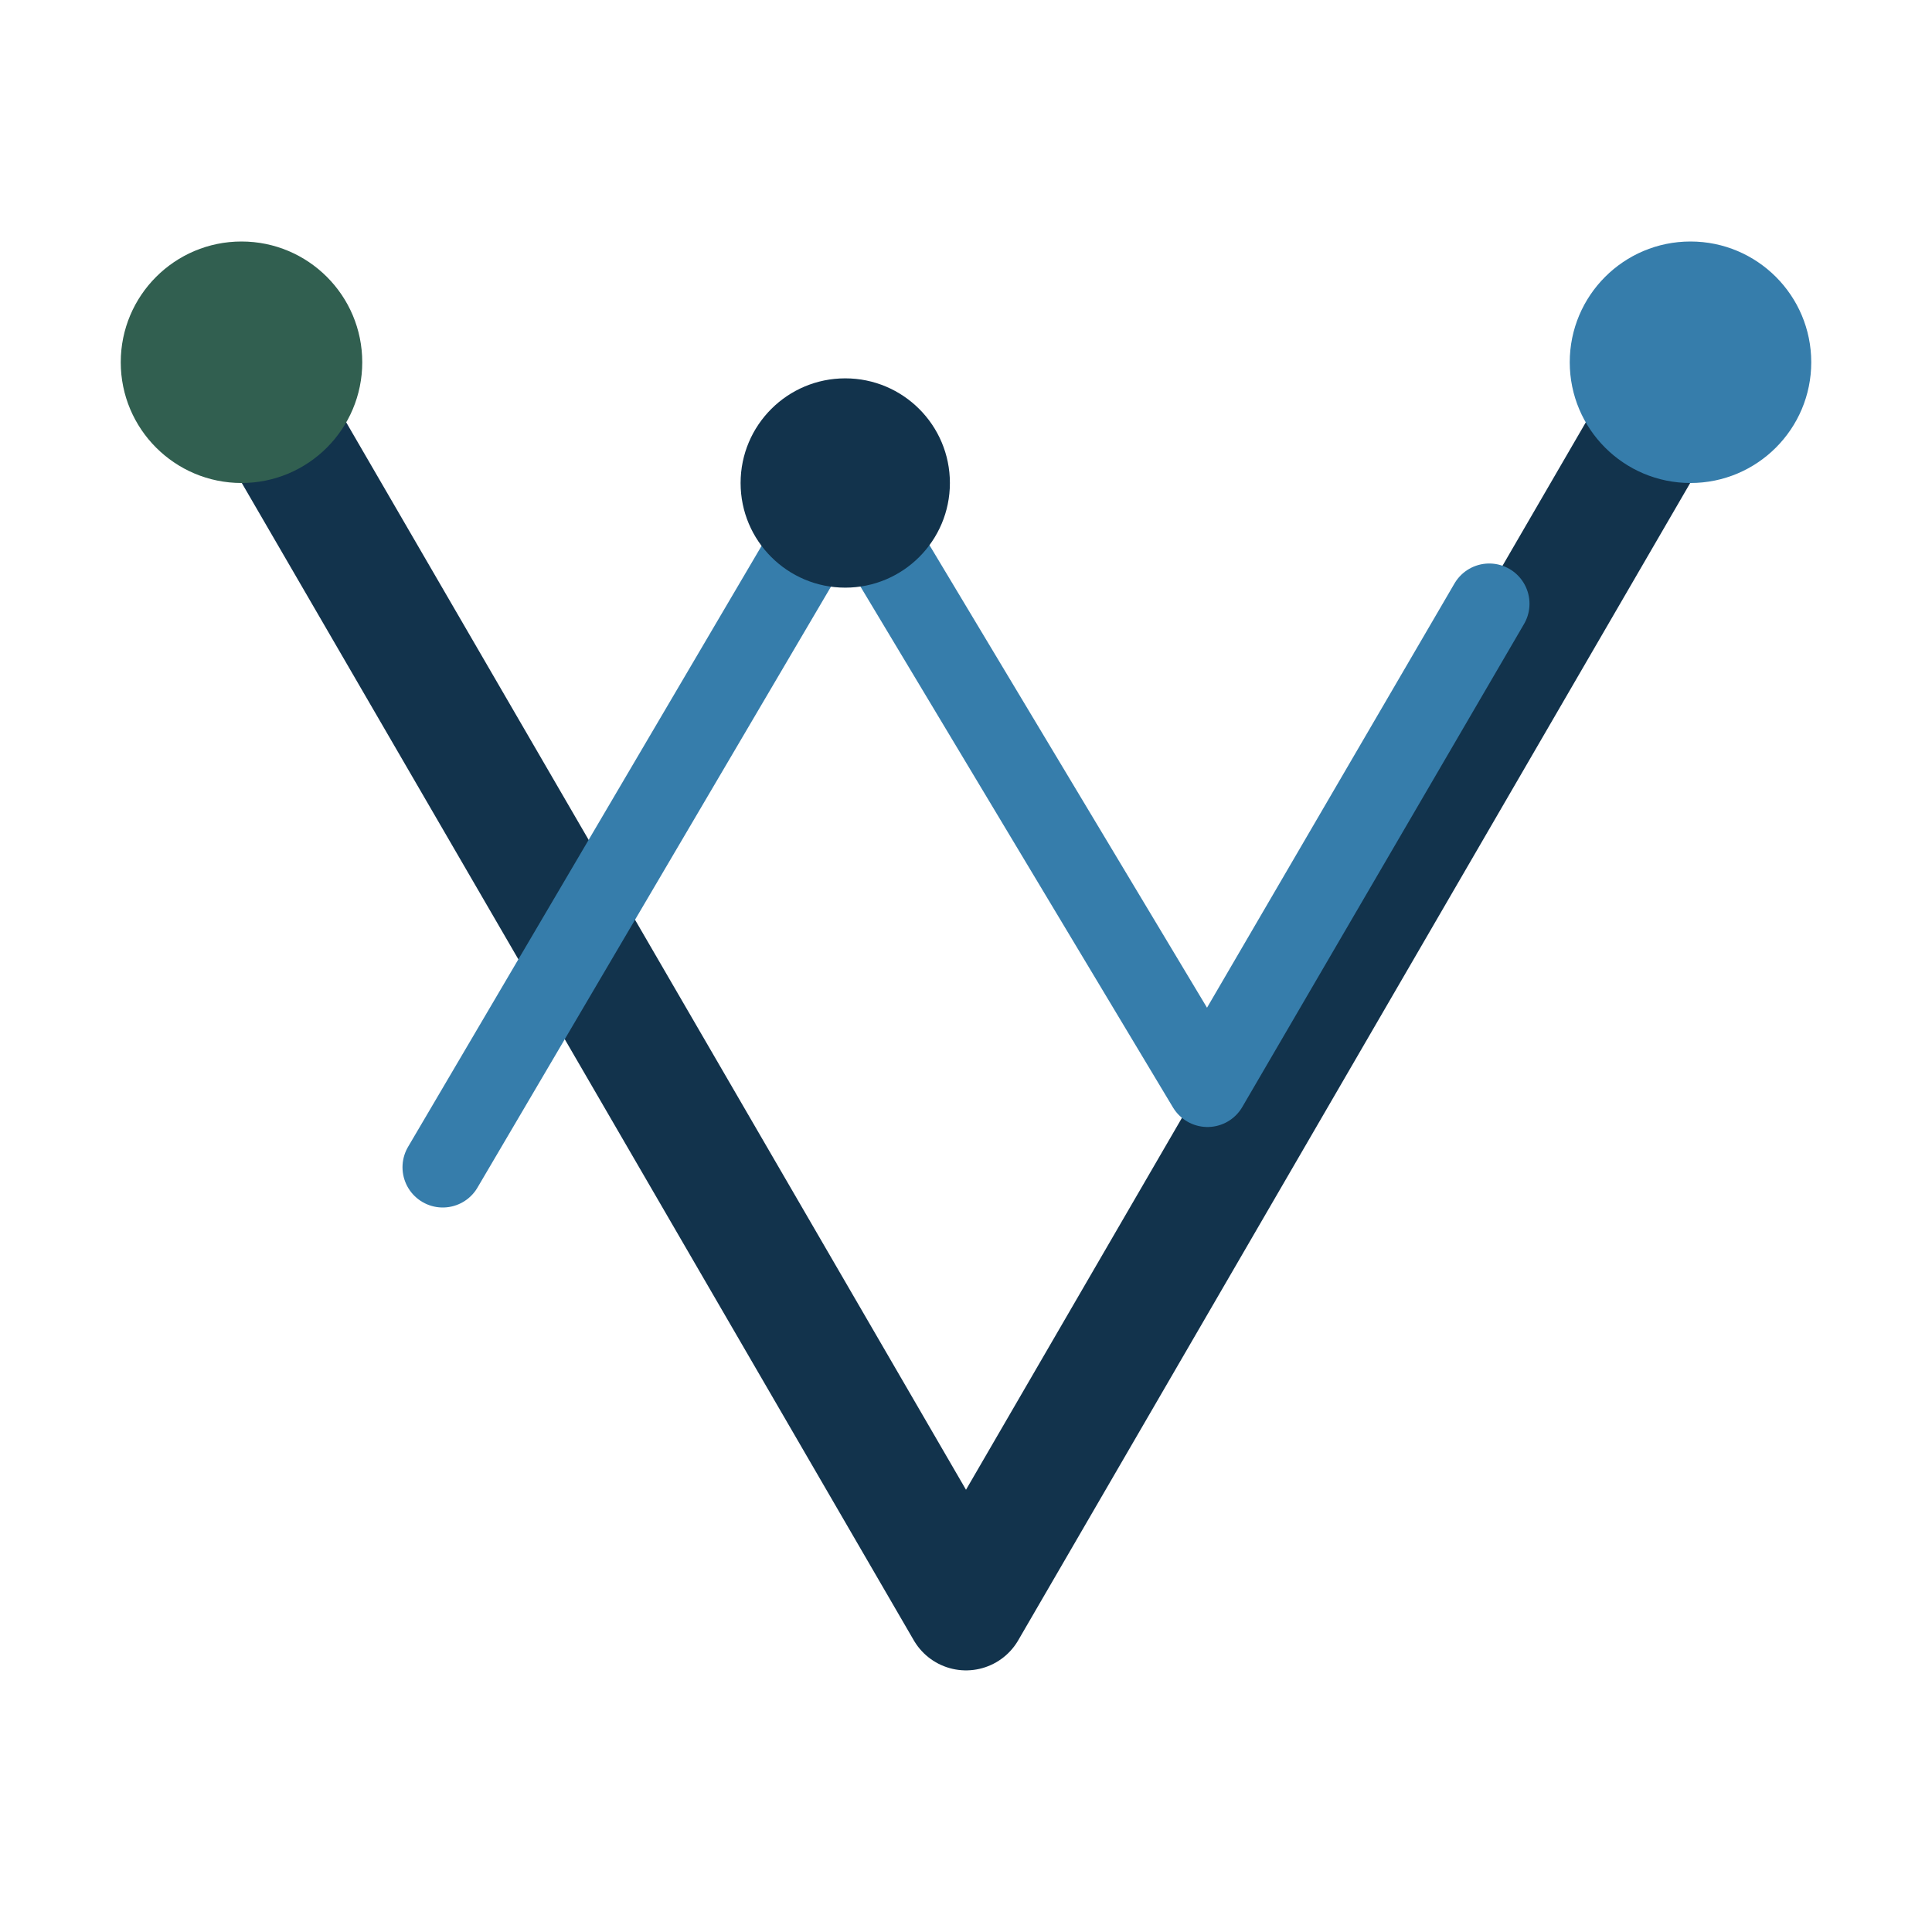
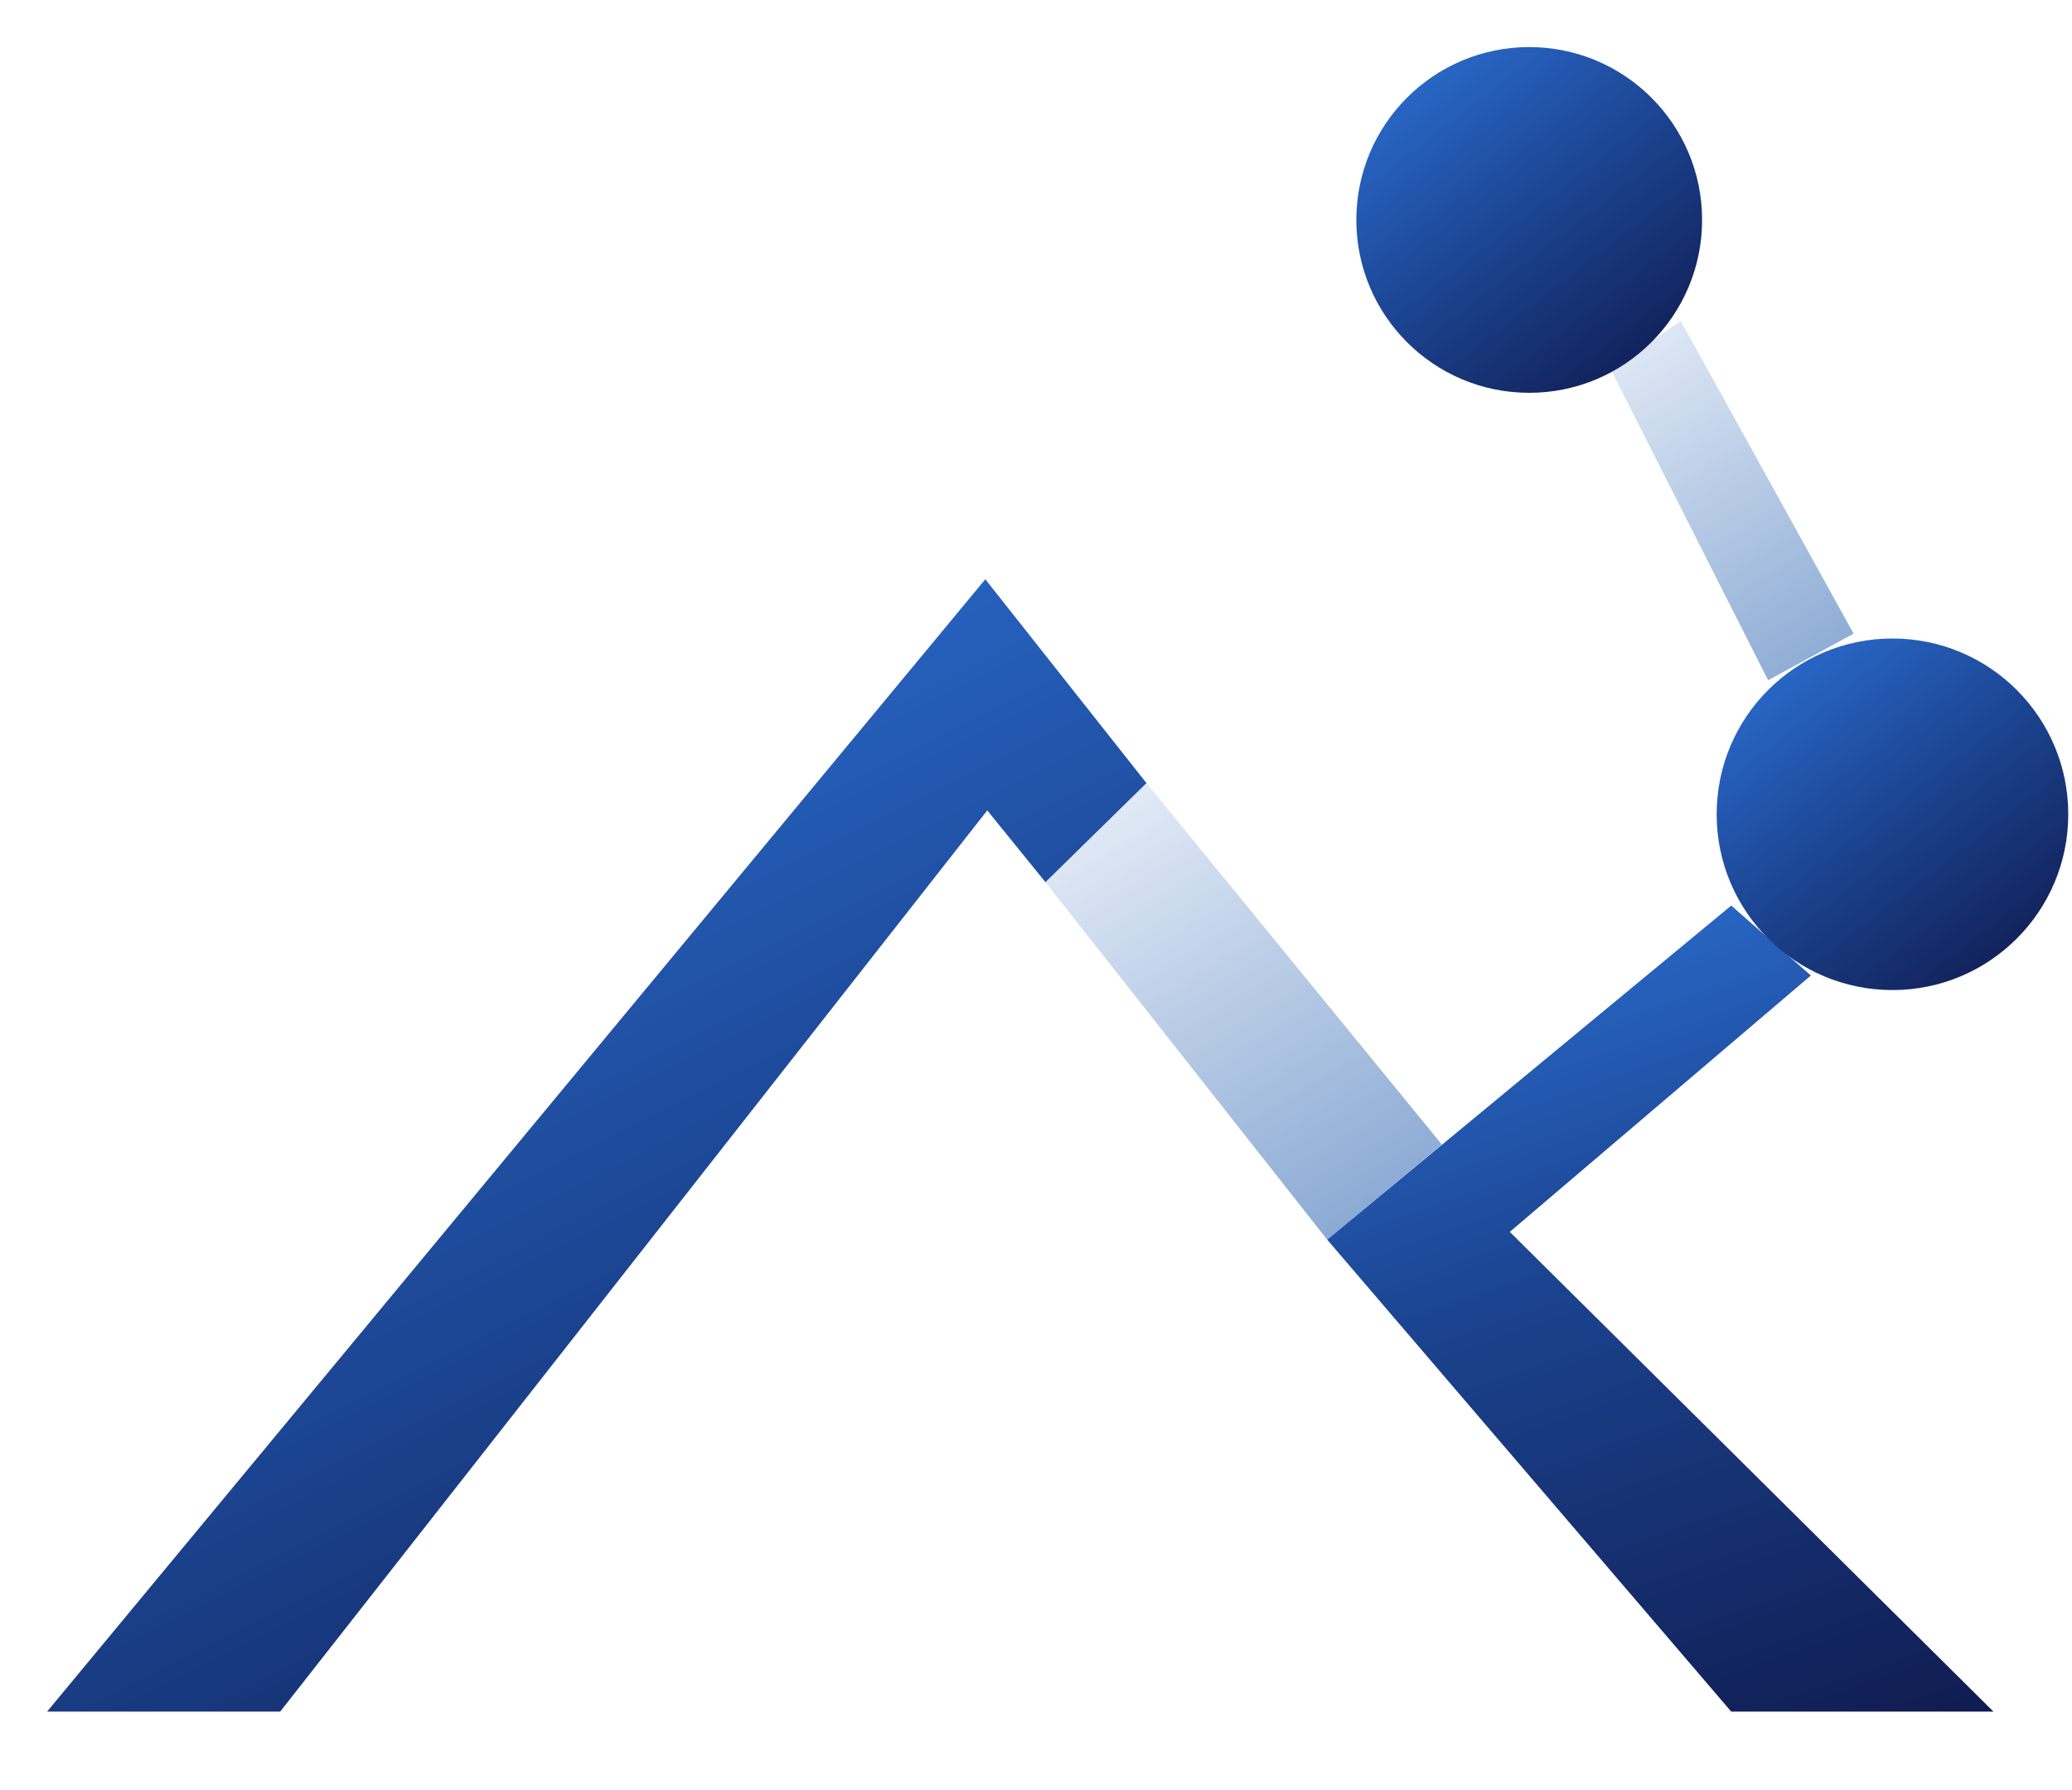
- <svg xmlns="http://www.w3.org/2000/svg" viewBox="0 0 48 48" fill="none">
-   <path d="m6 9 18 31L42 9" stroke="#12334c" stroke-width="3" stroke-linecap="round" stroke-linejoin="round" />
-   <path d="m11 29 10-17 9 15 7-12" stroke="#367dab" stroke-width="2" stroke-linecap="round" stroke-linejoin="round" />
-   <circle cx="6" cy="9" r="3" fill="#315f50" />
-   <circle cx="21" cy="12" r="2.6" fill="#12334c" />
-   <circle cx="42" cy="9" r="3" fill="#367dab" />
+ <svg xmlns="http://www.w3.org/2000/svg" width="88" height="76" viewBox="36 40 88 76" role="img" aria-labelledby="title">
+   <defs>
+     <linearGradient id="left" gradientUnits="userSpaceOnUse" x1="380" y1="315" x2="680" y2="910">
+       <stop stop-color="#2C70D5" />
+       <stop offset=".55" stop-color="#1B438F" />
+       <stop offset="1" stop-color="#101C51" />
+     </linearGradient>
+     <linearGradient id="right" gradientUnits="userSpaceOnUse" x1="920" y1="465" x2="1080" y2="925">
+       <stop stop-color="#2C70D5" />
+       <stop offset=".42" stop-color="#1B438F" />
+       <stop offset="1" stop-color="#101C51" />
+     </linearGradient>
+     <linearGradient id="lowerSilver" gradientUnits="userSpaceOnUse" x1="744" y1="420" x2="870" y2="630">
+       <stop stop-color="#E0E9F5" />
+       <stop offset="1" stop-color="#8BAAD4" />
+     </linearGradient>
+     <linearGradient id="upperSilver" gradientUnits="userSpaceOnUse" x1="1003" y1="180" x2="1106" y2="351">
+       <stop stop-color="#E0E9F5" />
+       <stop offset="1" stop-color="#8BAAD4" />
+     </linearGradient>
+     <linearGradient id="atom" x1="8%" y1="0%" x2="85%" y2="100%">
+       <stop stop-color="#2C70D5" />
+       <stop offset=".52" stop-color="#1B438F" />
+       <stop offset="1" stop-color="#101C51" />
+     </linearGradient>
+   </defs>
+   <g id="approved-gradient-symbol" transform="translate(-84 18)">
+     <g transform="translate(122 24) scale(.0825) translate(-186 -32)">
+       <path id="ascending-arm" d="M186 889H306L670 425L700 462L752 411L669 306Z" fill="url(#left)" />
+       <path id="lower-silver-bond" d="M752 411L904 597L845 646L700 462Z" fill="url(#lowerSilver)" />
+       <path id="branch-and-descending-arm" d="M845 646L1053 474L1094 510L939 642L1188 889H1053Z" fill="url(#right)" />
+       <path id="upper-silver-bond" d="M991 198L1027 173L1116 334L1072 358Z" fill="url(#upperSilver)" />
+       <circle id="upper-atom" cx="949" cy="121" r="89" fill="url(#atom)" />
+       <circle id="right-atom" cx="1136" cy="427" r="90.5" fill="url(#atom)" />
+     </g>
+   </g>
</svg>
